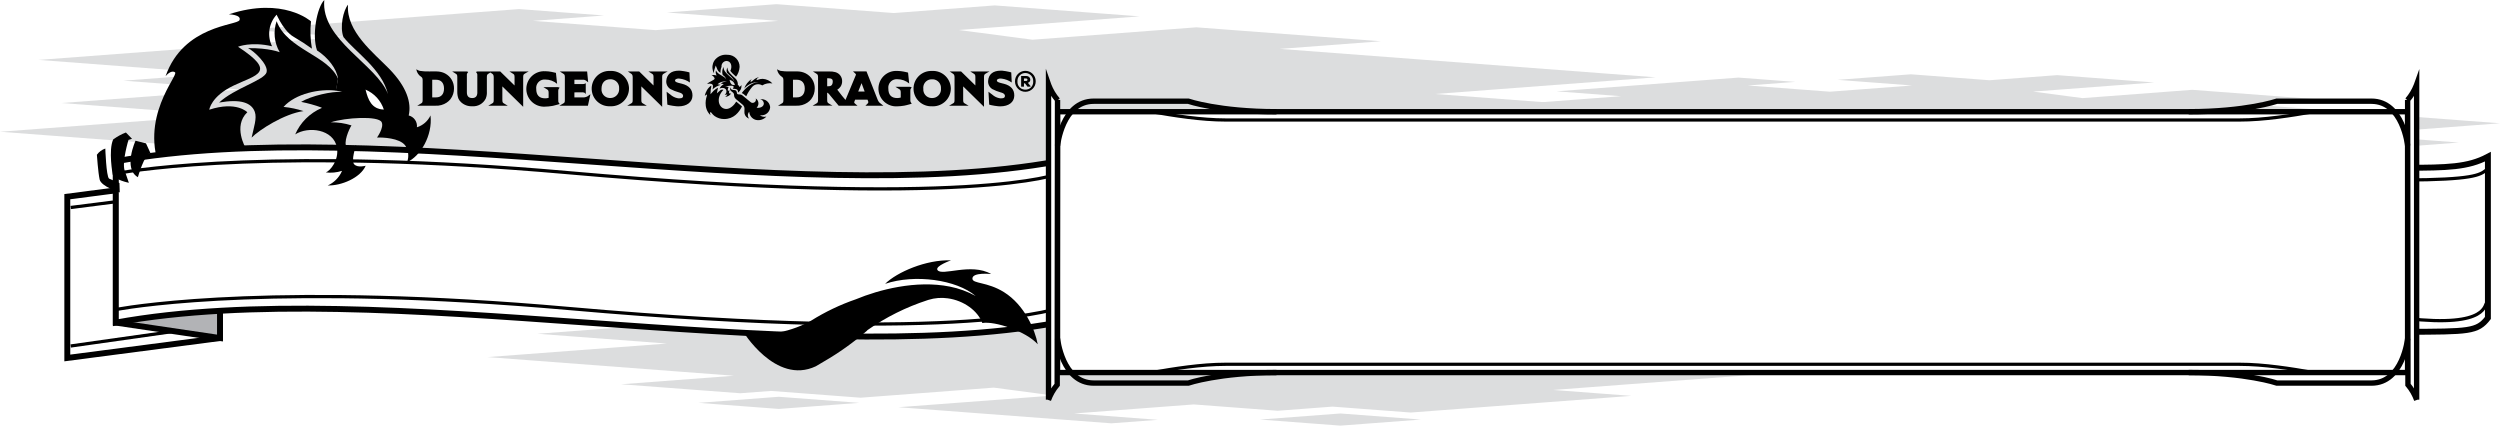
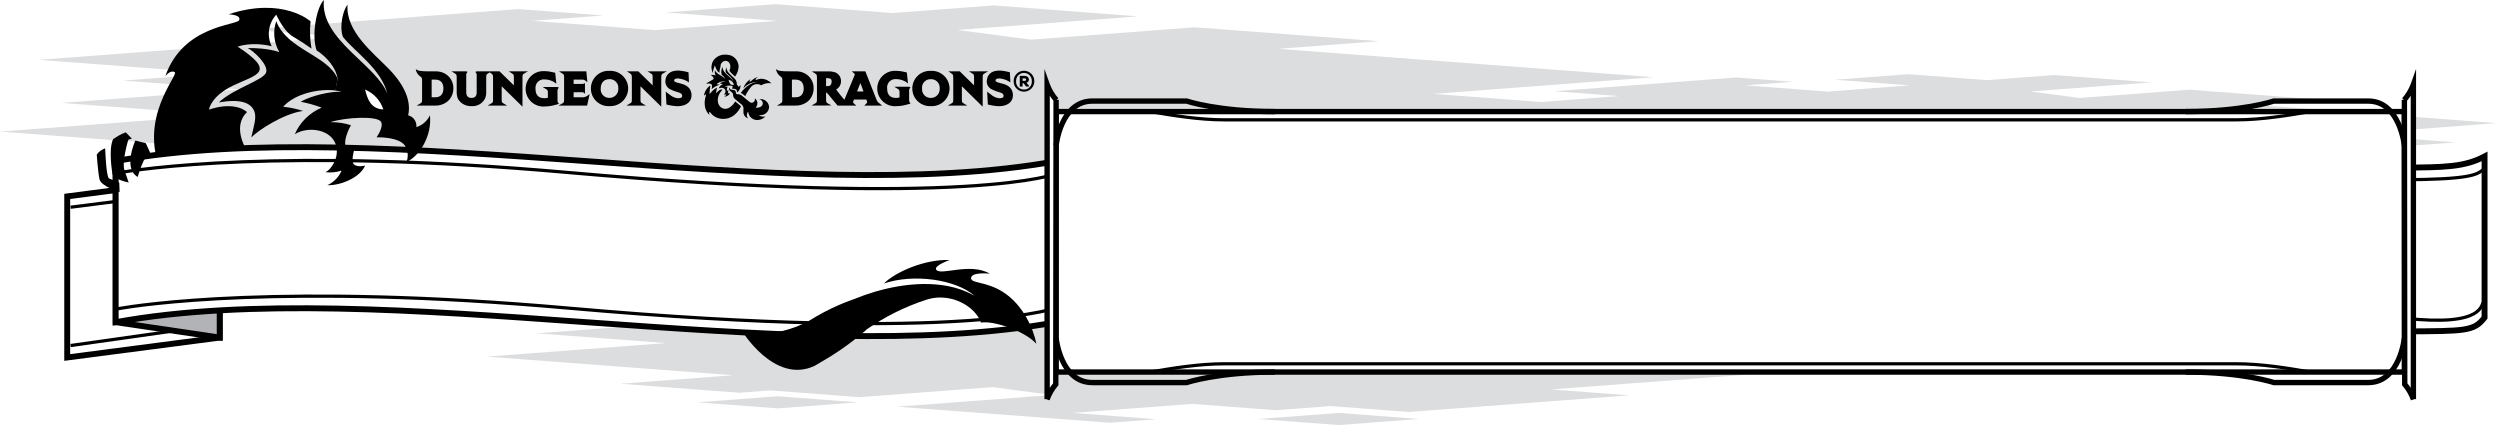
- <svg xmlns="http://www.w3.org/2000/svg" version="1.1" width="744" height="127" xml:space="preserve" id="pageHeader1">
+ <svg xmlns="http://www.w3.org/2000/svg" version="1.1" width="745" height="130" xml:space="preserve" id="pageHeader1">
  <path id="pageHeader1-bezier" stroke="none" fill="rgb(220, 221, 222)" d="M 427.79,40.34 L 456.02,38.21 421.22,35.58 474.47,31.55 427.04,27.97 492.74,23.01 380.87,14.55 410.93,12.28 356.04,8.13 307.27,11.82 285.34,8.93 339.15,4.87 296.03,1.61 265.98,3.88 231.08,1.24 198.47,3.71 231.61,6.21 195.1,8.97 158.59,6.21 179.75,4.61 154.47,2.7 73.65,8.81 102.29,10.97 11.47,17.83 64.95,21.88 36.73,24.01 71.53,26.64 18.28,30.66 65.7,34.25 0,39.21 90.29,46.04 48.95,49.16 92.59,52.46 103.88,51.6 136.7,54.09 185.47,50.4 207.38,53.28 150.55,57.58 228.56,63.47 245.62,62.18 214.91,59.86 258.76,56.55 289.5,58.87 309.62,57.35 338.27,59.51 419.1,53.41 390.46,51.24 481.28,44.38 427.79,40.34 Z M 283.04,62.09 L 312.49,64.31 341.95,62.09 312.49,59.86 283.04,62.09 Z M 106.75,53.74 L 136.2,55.97 106.75,58.2 77.3,55.97 106.75,53.74 Z M 106.75,53.74" />
  <path id="pageHeader1-bezier2" stroke="none" fill="rgb(220, 221, 222)" d="M 492.57,107.19 L 515.49,105.46 487.22,103.32 530.48,100.06 491.96,97.14 545.33,93.11 454.45,86.24 478.87,84.4 434.28,81.03 394.67,84.02 376.85,81.68 420.56,78.38 385.53,75.73 361.12,77.57 332.78,75.43 306.29,77.43 333.2,79.47 303.55,81.71 273.89,79.47 291.08,78.17 270.55,76.62 204.89,81.58 228.16,83.34 154.38,88.91 197.83,92.19 174.9,93.92 203.17,96.06 159.92,99.33 198.44,102.24 145.07,106.27 218.41,111.82 184.83,114.36 220.28,117.03 229.45,116.34 256.11,118.36 295.73,115.36 313.52,117.71 267.36,121.19 330.73,125.98 344.59,124.94 319.64,123.05 355.26,120.36 380.23,122.24 396.57,121.01 419.85,122.77 485.5,117.81 462.24,116.05 536.01,110.48 492.57,107.19 Z M 374.98,124.86 L 398.91,126.67 422.83,124.86 398.91,123.05 374.98,124.86 Z M 231.78,118.08 L 255.71,119.89 231.78,121.7 207.86,119.89 231.78,118.08 Z M 231.78,118.08" />
  <path id="pageHeader1-bezier3" stroke="none" fill="rgb(220, 221, 222)" d="M 700.48,48.31 L 719.39,46.88 696.07,45.12 731.75,42.42 699.98,40.02 743.99,36.69 669.04,31.03 689.18,29.51 652.41,26.73 619.74,29.2 605.04,27.26 641.1,24.54 612.2,22.36 592.07,23.88 568.69,22.11 546.84,23.76 569.04,25.44 544.58,27.29 520.13,25.44 534.3,24.37 517.37,23.09 463.22,27.18 482.41,28.63 421.56,33.23 457.4,35.94 438.49,37.37 461.8,39.13 426.13,41.82 457.9,44.22 413.88,47.55 474.37,52.12 446.68,54.22 475.91,56.42 483.47,55.85 505.46,57.52 538.13,55.05 552.81,56.98 514.74,59.86 567.01,63.8 578.43,62.94 557.86,61.38 587.24,59.16 607.83,60.72 621.31,59.7 640.5,61.15 694.65,57.06 675.47,55.61 736.31,51.02 700.48,48.31 Z M 603.5,62.88 L 623.23,64.37 642.97,62.88 623.23,61.38 603.5,62.88 Z M 485.4,57.29 L 505.13,58.78 485.4,60.27 465.67,58.78 485.4,57.29 Z M 485.4,57.29" />
  <path id="pageHeader1-bezier4" stroke="none" fill="rgb(0, 0, 0)" d="M 92.55,6.36 L 92.55,6.37 C 92.26,9.07 92.36,11.8 92.83,14.48 L 93.06,14.64 C 91.23,13.32 89.35,12.09 87.4,10.96 85.64,9.97 84.19,7.83 83.29,6.26 82.68,5.17 82.32,4.36 82.32,4.36 L 82.28,4.42 C 79.97,6.97 79.45,10.68 80.96,13.77 74.71,12.31 70.83,13.91 70.83,13.91 82.58,21.61 76.33,22.23 69.55,25.45 62.78,28.66 62.28,32.65 62.28,32.65 70.38,29.99 73.6,33.4 73.6,33.4 69.24,37.57 73.13,44.08 73.13,44.08 77.37,52.2 87.87,55.65 97.26,57.08 L 97.9,57.17 C 103.59,57.97 109.35,58.22 115.09,57.92 L 93.39,64.59 74.17,69.44 C 74.17,69.44 55.08,67.39 48.07,51.24 41.07,35.07 53.31,22.35 52.08,21.52 50.91,20.72 49.43,22.49 49.27,22.68 54.6,7.44 70.64,7.6 71.28,5.99 71.93,4.36 68.11,4.26 68.11,4.26 84.33,-1.08 92.55,6.36 92.55,6.36 Z M 92.55,6.36" />
  <path id="pageHeader1-bezier5" stroke="none" fill="rgb(255, 255, 255)" d="M 716.15,49.94 L 716.15,98.76 C 734.8,98.66 737.22,98.76 740.4,94.63 L 740.4,46.63 C 734.44,49.8 728.28,49.9 716.15,49.94 Z M 716.15,49.94" />
  <path id="pageHeader1-bezier6" stroke="rgb(0, 0, 0)" stroke-width="1.76" stroke-miterlimit="10" fill="none" d="M 716.15,49.94 L 716.15,98.76 C 734.8,98.66 737.22,98.76 740.4,94.63 L 740.4,46.63 C 734.44,49.8 728.27,49.89 716.15,49.94 Z M 716.15,49.94" />
  <path id="pageHeader1-bezier7" stroke="rgb(0, 0, 0)" stroke-width="0.96" stroke-miterlimit="10" fill="none" d="M 716.15,94.78 C 741.24,97.63 739.1,90.2 740.22,89.97 M 715.38,53.57 C 736.16,53.5 738.01,52.07 739.9,50.62" />
  <path id="pageHeader1-bezier8" stroke="none" fill="rgb(255, 255, 255)" d="M 234.07,89.55 C 234.06,89.57 234.05,89.58 234.04,89.6 L 234.04,89.6 C 233.93,89.99 234,90.41 234.22,90.75 234.5,91.17 241.17,100.92 249.87,100.92 L 249.8,100.92 C 251.81,100.92 253.8,100.4 255.56,99.43 256.35,98.93 257.07,98.45 257.7,98.01 L 257.82,97.93 C 261.59,95.48 265.11,92.68 268.35,89.56 L 234.07,89.55 Z M 234.07,89.55" />
  <path id="pageHeader1-bezier9" stroke="none" fill="rgb(255, 255, 255)" d="M 20.03,58.53 L 20.03,106.53 65.47,100.6 65.47,52.6 20.03,58.53 Z M 20.03,58.53" />
  <path id="pageHeader1-bezier10" stroke="rgb(0, 0, 0)" stroke-width="1.76" stroke-miterlimit="10" fill="none" d="M 20.03,58.53 L 20.03,106.53 65.47,100.6 65.47,52.6 20.03,58.53 Z M 20.03,58.53" />
  <path id="pageHeader1-bezier11" stroke="rgb(0, 0, 0)" stroke-width="0.96" stroke-miterlimit="10" fill="none" d="M 21.03,61.75 L 65.47,56.09 M 21.03,102.97 L 65.47,96.67" />
  <path id="pageHeader1-bezier12" stroke="none" fill="rgb(178, 179, 182)" d="M 65.47,52.6 L 34.47,48.01 34.47,96.01 65.47,100.6 65.47,52.6 Z M 65.47,52.6" />
  <path id="pageHeader1-bezier13" stroke="rgb(0, 0, 0)" stroke-width="1.76" stroke-miterlimit="10" fill="none" d="M 65.47,52.6 L 34.47,48.01 34.47,96.01 65.47,100.6 65.47,52.6 Z M 65.47,52.6" />
  <path id="pageHeader1-bezier14" stroke="none" fill="rgb(255, 255, 255)" d="M 314.84,96.01 C 235.8,110.41 113.52,81.61 34.47,96.01 L 34.47,48.01 C 113.52,33.61 235.8,62.41 314.84,48.01 L 314.84,96.01 Z M 314.84,96.01" />
  <path id="pageHeader1-bezier15" stroke="rgb(0, 0, 0)" stroke-width="1.76" stroke-miterlimit="10" fill="none" d="M 314.84,96.01 C 235.8,110.41 113.52,81.61 34.47,96.01 L 34.47,48.01 C 113.52,33.61 235.8,62.41 314.84,48.01 L 314.84,96.01 Z M 314.84,96.01" />
  <path id="pageHeader1-bezier16" stroke="rgb(0, 0, 0)" stroke-width="0.96" stroke-miterlimit="10" fill="none" d="M 314.84,51.75 C 314.84,51.75 289.41,62.04 168.88,51.37 83.74,43.84 41.24,50.44 34.66,51.59 M 315.97,91.37 C 315.97,91.37 289.73,102.47 169.2,91.8 84.06,84.27 41.56,90.87 34.98,92.02" />
  <rect id="pageHeader1-rectangle" stroke="none" fill="rgb(255, 255, 255)" x="314.72" y="33.25" width="401.78" height="77.62" />
  <rect id="pageHeader1-rectangle2" stroke="rgb(0, 0, 0)" stroke-width="1.6" stroke-miterlimit="10" fill="none" x="314.72" y="33.25" width="401.78" height="77.62" />
  <path id="pageHeader1-bezier17" stroke="none" fill="rgb(255, 255, 255)" d="M 312.04,25.17 L 312.04,118.94 312.01,119.03 C 312.61,117.38 313.49,115.85 314.62,114.5 L 314.72,29.73 314.78,29.8 C 313.64,28.48 312.73,26.97 312.1,25.35" />
  <path id="pageHeader1-bezier18" stroke="rgb(0, 0, 0)" stroke-width="1.6" stroke-miterlimit="10" fill="none" d="M 312.04,25.17 L 312.04,118.94 312.01,119.03 C 312.61,117.38 313.49,115.85 314.62,114.5 L 314.72,29.73 314.78,29.8 C 313.63,28.48 312.73,26.97 312.1,25.34 L 312.04,25.17 Z M 312.04,25.17" />
  <path id="pageHeader1-bezier19" stroke="rgb(0, 0, 0)" stroke-width="1.6" stroke-miterlimit="10" fill="none" d="M 314.72,100.77 C 314.72,100.77 316.09,114 325.48,114 L 353.64,114 C 353.64,114 362.81,110.87 379.88,110.87 M 314.72,43.34 C 314.72,43.34 316.09,30.12 325.48,30.12 L 353.64,30.12 C 353.64,30.12 362.81,33.25 379.88,33.25" />
  <path id="pageHeader1-bezier20" stroke="none" fill="rgb(255, 255, 255)" d="M 719.19,25.17 L 719.19,118.94 719.22,119.03 C 718.62,117.38 717.74,115.85 716.61,114.5 L 716.51,29.73 716.45,29.8 C 717.6,28.48 718.5,26.97 719.13,25.34" />
  <path id="pageHeader1-bezier21" stroke="rgb(0, 0, 0)" stroke-width="1.6" stroke-miterlimit="10" fill="none" d="M 719.19,25.17 L 719.19,118.94 719.22,119.03 C 718.62,117.38 717.74,115.85 716.61,114.5 L 716.51,29.73 716.45,29.8 C 717.6,28.48 718.5,26.97 719.13,25.34 L 719.19,25.17 Z M 719.19,25.17" />
  <path id="pageHeader1-bezier22" stroke="rgb(0, 0, 0)" stroke-width="1.6" stroke-miterlimit="10" fill="none" d="M 716.51,100.77 C 716.51,100.77 715.14,114 705.76,114 L 677.6,114 C 677.6,114 668.42,110.87 651.36,110.87 M 716.51,43.34 C 716.51,43.34 715.14,30.12 705.75,30.12 L 677.59,30.12 C 677.59,30.12 668.42,33.25 651.35,33.25" />
  <path id="pageHeader1-bezier23" stroke="rgb(0, 0, 0)" stroke-width="0.96" stroke-miterlimit="10" fill="none" d="M 342.75,110.87 C 349.41,109.71 357.43,108.41 364.78,108.41 L 666.45,108.41 C 673.8,108.41 681.82,109.71 688.48,110.87 M 688.48,33.25 C 681.82,34.41 673.8,35.71 666.45,35.71 L 364.78,35.71 C 357.43,35.71 349.41,34.41 342.75,33.25" />
  <path id="pageHeader1-bezier24" stroke="none" fill="rgb(255, 255, 255)" d="M 108.75,26.65 L 108.78,26.66 C 111.38,27.77 113.38,29.94 114.25,32.63 110.6,32.51 109.52,29.7 108.75,26.65 Z M 108.75,26.65" />
  <path id="pageHeader1-bezier25" stroke="none" fill="rgb(0, 0, 0)" d="M 308.83,102.45 C 308.01,98.01 304.87,90.77 298.81,86.96 293.79,83.81 289.41,84.49 289.39,82.92 289.36,80.94 294.98,81.55 294.98,81.55 288.92,78.08 280.22,82.33 278.98,80.34 278.25,79.15 283.02,77.48 283.02,77.48 275.63,77.2 266.91,81.01 263.41,84.47 272.23,81.51 284.65,83.21 290.35,88.09 L 290.37,88.1 C 287.97,86.77 285.36,85.82 282.66,85.29 272.62,83.28 261.48,86.25 254.77,89.04 L 254.72,89.06 C 250.04,90.67 245.57,92.81 241.38,95.43 236.43,98.3 227.2,101.01 220.94,98.36 L 220.94,98.37 C 220.94,98.37 230.74,114.69 242.78,109.01 243.66,108.52 244.51,108.01 245.3,107.52 L 245.18,107.59 C 249.72,104.97 254,101.91 257.96,98.47 L 258.16,98.24 C 263.64,94.4 269.67,91.39 276.03,89.33 L 276.34,89.23 C 278.18,88.66 280.13,88.51 282.04,88.78 286.83,89.43 290.98,92.48 292.34,96.13 296.01,95.49 305.33,98.56 308.83,102.45 Z M 308.83,102.45" />
  <path id="pageHeader1-bezier26" stroke="none" fill="rgb(0, 0, 0)" d="M 100.27,43.88 C 99.26,38.43 91.73,37.49 87.85,40 L 87.82,40.07 C 89.34,36.49 92.19,33.65 95.76,32.13 L 95.67,32 C 93.7,31.28 91.67,30.72 89.61,30.32 92.64,28.53 98.75,27.1 101.84,27.37 L 101.81,27.36 C 101.19,27.18 100.56,27.05 99.92,26.97 L 100.59,23.44 C 100.24,20.47 97.55,17.06 94.35,15.01 92.77,10.47 94.32,2.2 96.51,-0 95.4,11.89 112.2,19.24 115.46,28.01 113.62,20.52 105.85,15.58 102.21,11.02 101.06,8.03 102.17,3.07 103.57,1.4 102.93,9.37 111.35,15.87 115.82,20.48 121.09,25.89 122.49,30.59 121.63,34.37 L 121.65,34.37 C 123.23,34.77 124.27,36.28 124.07,37.9 L 124.07,37.88 C 125.86,37.33 127.33,36.05 128.12,34.35 128.79,40.35 125.1,46.5 121.15,48.26 L 121.14,48.26 C 121.78,46.6 121.57,44.74 120.58,43.27 118.87,41.05 113.89,40.87 112.2,40.93 112.2,40.93 114.36,37.94 113.58,36.36 112.63,34.41 102.85,34.96 98.44,36.4 L 98.45,36.4 C 100.53,36.37 102.61,36.68 104.6,37.32 103.93,38.34 102.01,42.57 103.26,43.9 104.32,45.04 105.82,43.35 106.01,43.14 105.87,43.55 104.4,47.82 105.41,48.9 106.46,50.02 108.83,49.32 108.83,49.32 107.26,52.95 101.51,55.32 97.54,55.19 L 97.48,55.22 C 99.38,54.38 100.9,52.86 101.74,50.96 L 101.76,50.85 C 100.21,51.35 98.58,51.51 96.97,51.31 98.27,50.83 100.95,47.62 100.27,43.88 Z M 114.25,32.61 L 114.25,32.63 C 113.38,29.94 111.38,27.76 108.78,26.66 109.52,29.7 110.6,32.51 114.25,32.61 Z M 114.25,32.61" />
  <path id="pageHeader1-bezier27" stroke="none" fill="rgb(0, 0, 0)" d="M 79.33,21.53 C 79.98,19.23 75.5,15.12 73.81,14.32 80.13,14.26 83.24,15.54 83.24,15.54 L 83.21,15.47 C 81.6,12.69 81.28,9.34 82.32,6.3 85.47,14.77 97.75,16.49 100.59,23.44 L 100,26.98 C 95.15,26.36 87.99,27.8 84.38,31.81 L 84.47,31.82 C 86.46,32.03 88.43,32.44 90.33,33.06 84.67,33.82 77.14,38.63 74.88,40.95 75.55,37.82 76.51,35.2 75.83,33.29 74.87,30.6 71.67,29.38 65.21,30.52 69.68,26.3 78.65,23.89 79.33,21.53 Z M 79.33,21.53" />
  <path id="pageHeader1-bezier28" stroke="none" fill="rgb(0, 0, 0)" d="M 43.45,42.67 L 44.75,45.51 C 43,45.81 41.03,52.73 41.03,52.73 36.56,50.15 40.33,41.88 40.33,41.88 L 43.45,42.67 Z M 43.45,42.67" />
  <path id="pageHeader1-bezier29" stroke="none" fill="rgb(0, 0, 0)" d="M 33.69,41.49 L 33.8,41.42 C 34.93,40.6 36.16,39.93 37.47,39.43 L 39.29,41.31 38.24,41.63 C 38.24,41.63 36.28,48.03 37.07,50.68 L 38.35,54.4 C 38.35,54.4 34.18,53.56 33.54,51.96 33.54,51.96 32.2,44.76 33.69,41.49 Z M 33.69,41.49" />
  <path id="pageHeader1-bezier30" stroke="none" fill="rgb(0, 0, 0)" d="M 31.34,44.21 C 31.34,44.21 31.61,52.42 32.45,53.15 L 35.55,54.47 35.64,57.27 C 35.64,57.27 30.11,55.52 29.65,53.41 29.19,51.3 28.83,46.05 28.83,46.05 L 28.83,46.05 C 29.45,45.2 30.31,44.56 31.3,44.22" />
  <path id="pageHeader1-bezier31" stroke="none" fill="rgb(0, 0, 0)" d="M 308.23,24.2 L 308.23,24.18 C 308.26,25.88 306.9,27.29 305.2,27.32 303.49,27.35 302.09,25.99 302.06,24.28 302.06,24.27 302.06,24.25 302.06,24.23 L 302.06,24.22 C 302.03,22.52 303.39,21.11 305.09,21.08 306.79,21.05 308.2,22.41 308.23,24.12 308.23,24.13 308.23,24.15 308.23,24.17 M 305.14,26.68 L 305.13,26.68 C 306.38,26.72 307.44,25.74 307.48,24.48 307.49,24.39 307.49,24.29 307.48,24.2 L 307.48,24.19 C 307.55,22.9 306.55,21.8 305.26,21.73 303.97,21.66 302.87,22.65 302.8,23.94 302.8,24.04 302.8,24.13 302.8,24.23 L 302.8,24.19 C 302.69,25.45 303.62,26.56 304.88,26.67 304.96,26.68 305.04,26.68 305.12,26.68 M 305.89,24.64 C 307.04,24.38 306.81,22.61 305.4,22.61 L 303.89,22.61 303.89,25.79 304.73,25.79 304.73,24.8 305.03,24.8 305.78,25.79 306.68,25.79 306.68,25.6 305.89,24.64 Z M 305.4,23.36 L 305.41,23.36 C 305.61,23.36 305.77,23.52 305.78,23.72 305.78,23.92 305.62,24.09 305.42,24.09 305.41,24.09 305.41,24.09 305.4,24.09 L 304.73,24.09 304.73,23.36 305.4,23.36 Z M 305.4,23.36" />
  <path id="pageHeader1-bezier32" stroke="none" fill="rgb(0, 0, 0)" d="M 229.2,31.92 L 229.2,31.92 C 229.1,33.35 227.86,34.42 226.43,34.32 226.33,34.31 226.22,34.3 226.12,34.28 L 226.1,34.27 C 226.65,34.72 227.38,34.88 228.07,34.69 L 228.07,34.7 C 227.27,35.58 226.05,35.96 224.9,35.67 L 224.9,35.67 C 223.82,35.36 223.05,34.41 222.97,33.28 L 222.96,33.27 C 222.43,33.85 222.43,34.73 222.96,35.3 L 222.96,35.3 C 222.22,35.09 221.67,34.46 221.55,33.7 221.43,32.86 221.89,31.92 221.03,31.17 220.52,30.72 219.75,30.08 219.24,29.68 218.19,28.86 218.59,28.25 218.35,27.82 218.17,27.48 217.73,27.29 217.46,26.98 L 217.46,26.98 C 217.22,26.69 217.18,26.29 217.35,25.95 L 217.35,25.95 C 217.33,26.3 217.57,26.63 217.92,26.71 218.31,26.84 218.64,26.73 218.97,26.92 219.37,27.15 219.19,27.78 219.47,28 219.73,28.2 220.38,27.94 220.93,28.38 221.49,28.83 222.73,29.86 223.27,30.3 L 223.27,30.3 C 223.63,30.7 224.24,30.73 224.65,30.37 224.95,30.1 225.05,29.67 224.9,29.3 L 224.9,29.29 C 225.72,29.82 225.96,30.92 225.42,31.74 225.35,31.86 225.26,31.96 225.17,32.05 225.94,32.23 227.32,31.88 227.32,30.77 L 227.32,30.76 C 227.28,30.15 226.83,29.65 226.23,29.53 L 226.27,29.53 C 227.68,29.34 228.98,30.32 229.18,31.73 229.19,31.8 229.19,31.88 229.2,31.95 M 212.66,23.45 C 212.76,23.07 212.01,22.43 211.73,22.31 L 211.71,22.31 C 212.24,22.26 212.77,22.32 213.27,22.46 L 213.27,22.46 C 212.99,22.01 212.92,21.47 213.07,20.97 213.63,22.32 215.62,22.54 216.12,23.65 L 216.12,23.66 C 215.97,23.09 215.59,22.61 215.08,22.32 L 215.08,22.34 C 214.83,21.52 214.92,20.64 215.33,19.89 215.22,21.81 217.98,22.91 218.56,24.32 218.22,23.11 216.93,22.35 216.32,21.63 L 216.32,21.62 C 216.16,21.1 216.22,20.53 216.49,20.06 216.43,21.36 217.83,22.37 218.58,23.1 L 218.59,23.11 C 219.29,23.63 219.66,24.48 219.59,25.34 L 219.59,25.32 C 219.85,25.38 220.02,25.61 220,25.88 L 220,25.87 C 220.29,25.78 220.52,25.56 220.64,25.28 L 220.64,25.28 C 220.76,26.18 220.36,27.07 219.6,27.56 L 219.58,27.57 C 219.67,27.3 219.63,27 219.46,26.76 219.17,26.42 218.37,26.41 218.09,26.43 218.09,26.43 218.43,25.94 218.29,25.68 218.13,25.37 216.55,25.51 215.84,25.76 L 215.82,25.77 C 216.16,25.75 216.5,25.79 216.83,25.88 216.74,26.05 216.45,26.75 216.66,26.96 216.85,27.15 217.1,26.82 217.1,26.82 217.1,26.82 216.85,27.58 217.03,27.76 217.21,27.93 217.59,27.81 217.59,27.81 L 217.59,27.8 C 217.21,28.43 216.53,28.82 215.79,28.82 L 215.79,28.81 C 216.1,28.66 216.34,28.4 216.46,28.08 L 216.46,28.09 C 216.21,28.18 215.94,28.22 215.67,28.19 L 215.68,28.19 C 216.08,27.91 216.27,27.43 216.17,26.96 215.98,26.09 214.75,25.98 214.14,26.4 L 214.13,26.42 C 214.36,25.83 214.8,25.36 215.37,25.09 L 215.42,25.09 C 215.12,24.98 214.81,24.9 214.5,24.85 L 214.49,24.83 C 215.05,24.47 215.71,24.28 216.38,24.28 L 216.37,24.29 C 215.36,24.08 214.31,24.37 213.56,25.07 L 213.52,25.09 C 213.82,25.11 214.13,25.16 214.43,25.24 L 214.49,25.25 C 213.59,25.49 212.76,25.95 212.07,26.59 L 212.04,26.63 C 212.18,26.23 212.22,25.8 212.16,25.39 211.99,24.94 211.46,24.76 210.42,24.98 211.12,24.27 212.57,23.83 212.66,23.45 Z M 218.71,25.31 L 218.61,25 218.62,25.01 C 218.44,24.51 218.05,24.1 217.55,23.91 L 217.1,23.74 217.23,24.2 C 217.34,24.59 217.55,25.31 218.38,25.31 L 218.71,25.31 Z M 187.19,26.34 L 187.19,26.31 C 187.19,29.25 184.81,31.63 181.87,31.63 181.78,31.63 181.69,31.63 181.59,31.62 L 181.62,31.62 C 178.72,31.78 176.24,29.55 176.09,26.64 175.94,23.74 178.17,21.26 181.07,21.11 181.23,21.1 181.38,21.1 181.53,21.11 L 181.61,21.11 C 184.53,20.96 187.03,23.2 187.19,26.13 187.19,26.2 187.19,26.26 187.19,26.32 M 184.26,26.34 L 184.25,26.36 C 184.38,24.95 183.34,23.72 181.93,23.59 181.81,23.58 181.7,23.58 181.58,23.59 179.99,23.59 179.01,24.67 179.01,26.41 L 179.01,26.42 C 178.89,27.82 179.92,29.04 181.31,29.16 181.42,29.17 181.54,29.18 181.66,29.17 L 181.65,29.17 C 183.09,29.17 184.26,28 184.26,26.56 184.26,26.48 184.26,26.41 184.25,26.33 M 135.11,26.33 L 135.11,26.29 C 135.13,27.45 134.76,28.58 134.06,29.51 L 134.03,29.55 C 133.71,29.94 133.33,30.28 132.9,30.56 L 132.97,30.52 C 131.96,31.19 130.77,31.53 129.56,31.46 L 124.17,31.46 124.4,31.33 C 124.4,31.32 125.06,30.94 125.37,30.75 125.66,30.58 125.78,30.4 125.78,29.77 L 125.78,23.88 C 125.78,23.24 125.61,23.06 125.35,22.87 L 125.37,22.88 C 124.62,22.41 124.09,21.65 123.92,20.78 L 123.91,20.62 124.03,20.7 124.02,20.69 C 124.3,20.87 124.61,21 124.93,21.09 L 124.87,21.08 C 125.81,21.23 126.76,21.29 127.71,21.26 L 129.97,21.25 129.97,21.26 129.93,21.26 C 130.81,21.26 131.68,21.46 132.46,21.86 L 132.49,21.88 C 134.13,22.75 135.14,24.46 135.11,26.32 M 132.14,26.36 C 132.14,24.69 131.28,23.73 129.78,23.73 L 128.63,23.73 128.63,28.98 129.78,28.98 C 131.28,28.98 132.14,28.02 132.14,26.36 Z M 202.95,24.92 C 202.81,24.89 202.67,24.85 202.54,24.82 L 202.5,24.81 C 201.53,24.58 200.89,24.4 200.89,23.98 L 200.89,23.99 C 200.89,23.86 200.93,23.74 201.02,23.65 L 201.01,23.66 C 201.31,23.44 201.67,23.35 202.03,23.38 202.1,23.38 202.18,23.39 202.26,23.39 L 202.27,23.39 C 202.28,23.39 202.29,23.39 202.3,23.4 202.31,23.4 202.33,23.4 202.34,23.4 L 202.3,23.4 C 203.38,23.53 204.42,23.92 205.31,24.55 L 205.18,21.56 204.98,21.49 204.94,21.48 204.97,21.49 C 204.81,21.44 204.65,21.4 204.49,21.37 L 204.52,21.37 C 203.87,21.23 203.22,21.12 202.56,21.05 202.42,21.04 202.22,21.03 202.03,21.03 199.76,21.03 198.43,22.11 198.28,24.07 L 198.28,24.08 C 198.21,25.05 198.69,25.99 199.51,26.5 L 199.47,26.48 C 200.3,26.92 201.19,27.27 202.1,27.51 L 202.3,27.57 C 202.79,27.72 203.36,28.03 203.28,28.63 203.24,28.94 203.12,29.27 202.19,29.27 202.06,29.27 201.91,29.26 201.74,29.25 L 201.73,29.24 C 200.88,29.09 200.1,28.7 199.47,28.12 L 199.52,28.16 C 199.49,28.14 199.47,28.12 199.44,28.1 L 198.92,27.71 198.39,27.3 198.6,31.12 198.8,31.19 198.84,31.2 C 198.84,31.21 198.95,31.24 199.3,31.32 L 199.15,31.29 C 199.85,31.44 200.56,31.55 201.27,31.62 201.53,31.65 201.72,31.65 201.91,31.65 204.39,31.65 206.03,30.42 206.08,28.51 206.12,26.67 205.07,25.46 202.95,24.92 Z M 173.26,28.98 L 170.94,28.98 170.94,27.49 173.11,27.48 173.1,27.49 C 173.36,27.46 173.62,27.48 173.87,27.56 L 173.88,27.56 C 174.02,27.64 174.14,27.75 174.23,27.88 L 174.32,28.02 174.32,24.76 174.23,24.81 174.22,24.81 C 174.13,24.87 174.04,24.92 173.95,24.96 L 173.98,24.94 C 173.77,25.01 173.55,25.03 173.33,25.01 L 170.94,25.01 170.94,23.73 173.34,23.73 173.34,23.73 C 173.74,23.68 174.14,23.79 174.45,24.04 L 175.04,24.49 174.73,21.26 166.56,21.26 166.78,21.39 C 166.78,21.39 167.34,21.73 167.67,21.96 167.98,22.16 168.1,22.3 168.1,22.96 L 168.1,29.77 C 168.1,30.44 168,30.56 167.68,30.75 167.37,30.95 166.73,31.32 166.72,31.32 L 166.49,31.46 174.96,31.46 175.71,28.05 C 175.71,28.05 175.03,28.54 174.84,28.67 L 174.85,28.66 C 174.37,28.93 173.81,29.05 173.26,28.98 M 157.37,21.26 L 151.59,21.26 151.8,21.39 C 151.81,21.39 152.36,21.73 152.7,21.96 153.01,22.16 153.13,22.3 153.13,22.96 L 153.13,25.44 148.86,21.26 148.86,21.26 142.15,21.26 142.15,21.26 C 142,21.27 141.85,21.31 141.72,21.39 L 141.66,21.42 141.7,21.49 C 141.71,21.49 141.85,21.69 141.94,21.83 L 141.94,21.83 C 142.02,21.96 142.06,22.12 142.05,22.27 L 142.05,27.48 142.05,27.49 142.06,27.53 C 142.04,28.63 141.55,29.18 140.52,29.18 139.47,29.18 138.94,28.61 138.94,27.48 L 138.94,22.28 138.94,22.28 C 138.92,22.12 138.96,21.96 139.05,21.83 139.14,21.69 139.28,21.49 139.29,21.49 L 139.33,21.42 139.26,21.38 139.27,21.39 C 139.14,21.31 138.99,21.27 138.84,21.26 L 134.55,21.26 134.77,21.39 C 134.77,21.39 135.33,21.73 135.67,21.96 135.98,22.16 136.09,22.3 136.09,22.96 L 136.09,27.17 136.09,27.22 C 136.07,27.96 136.18,28.7 136.44,29.39 L 136.42,29.34 C 136.6,29.73 136.85,30.08 137.17,30.37 L 137.14,30.35 C 138.05,31.23 139.29,31.69 140.55,31.62 L 140.48,31.62 C 142.19,31.77 143.82,30.85 144.57,29.31 L 144.58,29.27 C 144.84,28.62 144.94,27.92 144.89,27.22 L 144.89,22.96 C 144.89,22.3 145.01,22.16 145.32,21.96 145.5,21.83 145.75,21.68 145.93,21.57 146.11,21.68 146.33,21.83 146.49,21.95 146.79,22.16 146.93,22.38 146.93,23.05 L 146.93,29.77 C 146.93,30.43 146.81,30.57 146.51,30.75 146.18,30.95 145.55,31.32 145.55,31.32 L 145.31,31.46 151.11,31.46 150.88,31.32 C 150.87,31.32 150.23,30.95 149.92,30.75 149.63,30.57 149.5,30.42 149.5,29.77 L 149.5,25.71 155.7,31.79 155.7,22.96 C 155.7,22.3 155.81,22.17 156.13,21.95 156.47,21.72 157.1,21.39 157.11,21.39 L 157.37,21.26 Z M 198.73,21.26 L 192.95,21.26 193.17,21.39 C 193.17,21.39 193.73,21.73 194.06,21.96 194.37,22.16 194.49,22.3 194.49,22.96 L 194.49,25.44 190.22,21.26 186.82,21.26 187.03,21.39 C 187.03,21.39 187.55,21.73 187.85,21.95 188.15,22.16 188.29,22.38 188.29,23.05 L 188.29,29.77 C 188.29,30.43 188.17,30.57 187.87,30.75 187.55,30.95 186.91,31.32 186.91,31.32 L 186.67,31.46 192.48,31.46 192.24,31.32 C 192.23,31.32 191.59,30.95 191.28,30.75 190.99,30.57 190.86,30.42 190.86,29.77 L 190.86,25.71 197.06,31.79 197.06,22.96 C 197.06,22.31 197.17,22.17 197.49,21.95 197.83,21.72 198.46,21.39 198.47,21.39 L 198.73,21.26 Z M 166.5,30.86 C 166.5,30.86 166.35,30.66 166.26,30.52 166.18,30.4 166.14,30.3 166.14,29.88 L 166.13,27.12 C 166.13,26.71 166.17,26.63 166.25,26.51 166.34,26.37 166.49,26.17 166.49,26.16 L 166.54,26.1 166.46,26.06 166.46,26.06 C 166.33,25.99 166.19,25.95 166.05,25.93 L 166.05,25.93 C 166,25.93 161.71,25.93 161.71,25.93 L 161.93,26.06 C 161.93,26.06 162.56,26.46 162.85,26.63 163.13,26.81 163.27,27.01 163.27,27.62 L 163.27,29.12 163.27,29.12 C 162.93,29.22 162.58,29.27 162.22,29.26 160.47,29.26 159.58,28.32 159.58,26.46 L 159.58,26.45 C 159.42,25.08 160.39,23.84 161.75,23.67 161.92,23.65 162.1,23.65 162.27,23.66 L 162.26,23.66 C 163.56,23.66 164.82,24.12 165.82,24.96 L 165.78,24.86 165.47,21.9 165.45,21.69 165.24,21.64 165.03,21.59 165.03,21.59 C 164.44,21.44 163.84,21.33 163.23,21.25 L 163.22,21.25 C 162.94,21.21 162.66,21.2 162.38,21.2 162.33,21.2 162.22,21.19 162.16,21.19 L 162.19,21.2 C 159.28,21.04 156.8,23.28 156.64,26.19 156.49,29.1 158.73,31.59 161.64,31.74 161.83,31.75 162.01,31.75 162.19,31.74 L 162.11,31.74 C 162.86,31.73 163.61,31.66 164.35,31.53 164.65,31.47 164.72,31.45 164.82,31.43 164.84,31.42 164.86,31.42 164.89,31.41 165.27,31.32 165.66,31.22 166.06,31.1 L 166.56,30.95 166.5,30.86 Z M 242.47,26.33 L 242.47,26.29 C 242.49,27.45 242.12,28.58 241.42,29.5 L 241.39,29.54 C 241.07,29.94 240.69,30.28 240.26,30.56 L 240.33,30.52 C 239.32,31.19 238.13,31.52 236.92,31.46 L 231.53,31.46 231.76,31.33 C 231.76,31.32 232.42,30.94 232.72,30.75 233.02,30.57 233.14,30.4 233.14,29.77 L 233.14,23.88 C 233.14,23.24 232.96,23.05 232.71,22.87 L 232.73,22.89 C 231.98,22.41 231.45,21.65 231.28,20.78 L 231.27,20.62 231.39,20.7 231.38,20.69 C 231.66,20.87 231.97,21 232.29,21.09 L 232.23,21.08 C 233.17,21.23 234.12,21.29 235.07,21.25 L 237.32,21.25 237.32,21.25 237.29,21.25 C 238.17,21.25 239.04,21.46 239.82,21.86 L 239.85,21.88 C 241.49,22.75 242.5,24.46 242.47,26.32 M 239.5,26.36 C 239.5,24.69 238.64,23.73 237.13,23.73 L 235.99,23.73 235.99,28.98 237.13,28.98 C 238.64,28.98 239.5,28.02 239.5,26.36 Z M 298.73,24.92 C 298.59,24.88 298.45,24.85 298.31,24.82 L 298.28,24.81 C 297.31,24.58 296.67,24.4 296.67,23.98 L 296.67,23.98 C 296.66,23.86 296.71,23.74 296.8,23.65 L 296.79,23.66 C 297.07,23.45 297.43,23.35 297.78,23.38 297.88,23.38 297.96,23.39 298.04,23.39 L 298.07,23.39 C 298.09,23.4 298.1,23.4 298.12,23.4 L 298.08,23.39 C 299.16,23.53 300.2,23.92 301.09,24.55 L 300.95,21.56 300.76,21.49 300.72,21.48 300.72,21.48 C 300.56,21.43 300.4,21.39 300.24,21.36 L 300.31,21.38 C 299.65,21.22 298.98,21.11 298.31,21.04 298.19,21.04 297.99,21.03 297.81,21.03 295.53,21.03 294.2,22.11 294.06,24.07 L 294.06,24.08 C 293.99,25.05 294.47,25.99 295.3,26.5 L 295.23,26.47 C 296.07,26.92 296.97,27.27 297.89,27.52 L 298.07,27.57 C 298.57,27.72 299.14,28.03 299.06,28.62 299.02,28.93 298.9,29.27 297.97,29.27 297.83,29.27 297.68,29.26 297.52,29.25 L 297.51,29.24 C 296.69,29.1 295.93,28.73 295.31,28.17 L 295.3,28.16 C 295.27,28.14 295.24,28.12 295.22,28.1 L 294.7,27.71 294.17,27.3 294.38,31.12 294.58,31.19 294.62,31.2 C 294.62,31.2 294.73,31.24 295.08,31.32 L 294.96,31.29 C 295.65,31.44 296.34,31.55 297.04,31.62 297.31,31.65 297.5,31.65 297.69,31.65 300.17,31.65 301.81,30.42 301.85,28.51 301.9,26.66 300.85,25.46 298.73,24.92 Z M 282.97,26.35 L 282.97,26.32 C 282.97,29.26 280.59,31.64 277.65,31.64 277.56,31.64 277.47,31.63 277.37,31.63 L 277.4,31.63 C 274.5,31.78 272.02,29.55 271.87,26.65 271.72,23.75 273.95,21.27 276.85,21.12 277,21.11 277.16,21.11 277.31,21.11 L 277.38,21.11 C 280.31,20.96 282.81,23.21 282.96,26.14 282.97,26.2 282.97,26.26 282.97,26.32 M 280.03,26.35 L 280.03,26.37 C 280.15,24.96 279.12,23.73 277.71,23.6 277.59,23.59 277.47,23.59 277.36,23.6 L 277.35,23.6 C 275.97,23.55 274.81,24.63 274.76,26.01 274.76,26.14 274.77,26.27 274.78,26.4 L 274.78,26.43 C 274.66,27.82 275.69,29.05 277.08,29.17 277.2,29.18 277.32,29.18 277.44,29.18 L 277.43,29.18 C 278.87,29.18 280.04,28.01 280.04,26.57 280.04,26.49 280.04,26.41 280.03,26.34 M 262.03,30.78 L 262.89,31.46 257.55,31.46 C 257.55,31.46 258.01,31.02 258.21,30.81 L 258.21,30.81 C 258.41,30.64 258.47,30.35 258.35,30.12 258.32,30.05 258.26,29.88 258.18,29.67 L 254.48,29.67 C 254.41,29.87 254.35,30.04 254.31,30.12 254.16,30.49 254.19,30.59 254.4,30.79 254.63,31.01 255.19,31.46 255.19,31.46 L 249.59,31.46 247.02,28.36 247.01,28.35 247.01,28.35 247.01,28.35 C 246.83,28.06 246.59,27.82 246.31,27.63 L 246.33,27.64 C 246.28,27.62 246.22,27.6 246.16,27.59 L 246.17,29.77 C 246.17,30.41 246.29,30.53 246.59,30.76 L 246.63,30.78 C 246.99,31.02 247.37,31.24 247.76,31.43 L 241.84,31.46 C 241.84,31.46 242.75,30.95 243.03,30.75 243.3,30.58 243.45,30.42 243.45,29.77 L 243.45,22.98 C 243.45,22.35 243.32,22.15 243.03,21.97 242.73,21.78 242.13,21.4 242.13,21.4 L 241.92,21.27 246.77,21.27 246.75,21.27 C 247.36,21.24 247.98,21.3 248.57,21.46 L 248.6,21.47 C 249.83,21.8 250.66,22.93 250.62,24.2 L 250.62,24.17 C 250.63,24.75 250.46,25.32 250.14,25.8 L 250.12,25.82 C 249.88,26.18 249.55,26.48 249.17,26.69 250.25,28.11 251.1,29.17 251.62,29.74 251.65,29.68 254.71,22.31 254.71,22.31 L 254.71,22.3 C 254.72,22.26 254.72,22.21 254.72,22.16 254.72,22.11 254.72,22.05 254.57,21.91 L 253.85,21.25 257.87,21.25 C 257.87,21.25 261.22,29.75 261.24,29.8 L 261.24,29.8 261.24,29.8 C 261.3,29.94 261.37,30.08 261.46,30.2 L 261.46,30.21 C 261.62,30.44 261.81,30.64 262.05,30.79 M 247.83,24.16 C 247.83,23.64 247.49,23.29 246.51,23.29 L 246.17,23.29 246.17,25.67 C 246.31,25.67 246.45,25.67 246.5,25.67 247.15,25.67 247.83,25.53 247.83,24.16 Z M 257.32,27.25 L 256.4,24.74 255.4,27.25 257.32,27.25 Z M 294.51,21.26 L 288.73,21.26 288.95,21.39 C 288.95,21.39 289.5,21.73 289.84,21.95 290.15,22.16 290.27,22.3 290.27,22.96 L 290.27,25.43 286,21.25 286,21.26 282.6,21.26 282.81,21.39 C 282.81,21.39 283.33,21.73 283.63,21.95 283.93,22.16 284.07,22.38 284.07,23.05 L 284.07,29.77 C 284.07,30.43 283.95,30.57 283.65,30.75 283.33,30.95 282.69,31.32 282.68,31.32 L 282.45,31.46 288.25,31.46 288.02,31.32 C 288.01,31.32 287.37,30.95 287.06,30.75 286.77,30.57 286.64,30.42 286.64,29.77 L 286.64,25.71 292.84,31.79 292.84,22.96 C 292.84,22.3 292.95,22.17 293.27,21.95 293.61,21.72 294.24,21.39 294.25,21.39 L 294.51,21.26 Z M 271.05,30.43 L 271.05,30.43 C 270.93,30.24 270.89,30.01 270.92,29.79 L 270.92,27.03 C 270.92,26.62 270.96,26.54 271.04,26.42 271.12,26.28 271.27,26.08 271.27,26.08 L 271.33,26.01 271.25,25.97 271.25,25.97 C 271.12,25.9 270.98,25.86 270.84,25.84 L 270.84,25.84 C 270.78,25.84 266.49,25.84 266.49,25.84 L 266.71,25.98 C 266.71,25.98 267.35,26.36 267.64,26.55 267.92,26.72 268.06,26.92 268.06,27.53 L 268.06,29.03 268.05,29.03 C 267.71,29.13 267.36,29.18 267,29.18 265.26,29.18 264.37,28.23 264.37,26.37 L 264.37,26.35 C 264.2,24.99 265.17,23.75 266.54,23.58 266.71,23.56 266.88,23.56 267.06,23.57 L 267.06,23.57 C 268.36,23.57 269.61,24.03 270.61,24.87 L 270.57,24.77 270.26,21.81 270.23,21.6 270.02,21.55 269.82,21.5 269.84,21.5 C 269.23,21.35 268.61,21.24 267.99,21.16 L 268.02,21.17 C 267.74,21.13 267.46,21.11 267.17,21.11 267.12,21.11 267.01,21.11 266.95,21.11 L 266.98,21.11 C 264.07,20.95 261.58,23.19 261.43,26.1 261.28,29.02 263.52,31.5 266.43,31.65 266.61,31.66 266.8,31.66 266.98,31.65 L 266.91,31.65 C 267.65,31.64 268.38,31.57 269.11,31.44 269.43,31.38 269.51,31.36 269.61,31.33 269.63,31.33 269.65,31.33 269.67,31.32 270.06,31.23 270.45,31.13 270.84,31.01 L 271.34,30.85 271.28,30.77 C 271.28,30.77 271.13,30.57 271.05,30.43 Z M 225.8,24.41 C 223.6,24.52 221.71,26.38 220.74,27.7 L 220.74,27.7 C 220.93,27.76 221.1,27.86 221.26,27.98 221.46,28.14 221.76,28.39 222.08,28.65 L 222.06,28.7 C 222.51,27.69 223.1,26.76 223.8,25.92 L 223.84,25.87 C 224.59,25 225.87,24.81 226.85,25.42 L 226.84,25.42 C 227.75,24.85 228.85,24.64 229.91,24.83 L 229.87,24.82 C 229.11,24 228.07,23.52 226.95,23.46 225.91,23.46 225.32,23.97 225.17,23.74 224.98,23.44 225.87,23.01 225.87,23.01 224.65,23.06 223.76,24.5 223.39,24.32 223.17,24.22 223.72,23.52 223.72,23.52 L 223.72,23.52 C 222.65,24.19 221.85,25.21 221.46,26.42 L 221.47,26.39 C 222.54,25.11 224.13,24.38 225.8,24.41 Z M 219.11,30.24 C 218.55,31.2 217.36,32.43 216.16,32.43 213.94,32.43 212.83,29.3 215.3,26.73 L 215.3,26.73 C 215.19,26.7 215.08,26.68 214.97,26.68 L 214.98,26.68 C 214.78,26.68 214.59,26.73 214.42,26.83 L 213.34,27.77 213.65,26.24 C 213.67,26.18 213.69,26.13 213.71,26.08 L 213.73,26.07 C 213.25,26.31 212.81,26.61 212.42,26.97 L 211.43,28.05 211.53,26.53 211.6,26.19 211.6,26.2 C 211.66,25.99 211.69,25.78 211.67,25.56 L 211.67,25.56 C 211.66,25.53 211.64,25.51 211.61,25.49 L 211.64,25.47 C 210.63,26.2 209.96,27.3 209.76,28.53 L 209.75,28.59 C 209.87,28.42 210.02,28.28 210.2,28.17 210.35,28.11 210.47,28.18 210.34,28.59 210.29,28.75 209.07,32.03 211.46,34.31 211.46,34.31 211.2,33.64 211.36,33.44 211.43,33.34 211.53,33.33 211.67,33.51 L 211.66,33.48 C 211.76,33.62 211.87,33.76 211.98,33.89 L 212,33.91 212,33.91 212.01,33.92 C 212.2,34.14 212.42,34.35 212.66,34.53 L 212.67,34.54 C 213.5,35.12 214.48,35.43 215.49,35.43 218.38,35.43 219.94,33.41 220.81,31.71 L 220.81,31.7 C 220.78,31.65 220.74,31.61 220.7,31.57 220.25,31.17 219.6,30.63 219.11,30.24 Z M 212.5,21.8 L 212.5,21.81 C 212.45,21.48 212.48,21.14 212.57,20.82 L 213,19.49 213.54,20.78 213.55,20.79 C 213.74,21.17 214.05,21.49 214.44,21.69 L 214.43,21.71 C 214.39,21.11 214.48,20.5 214.71,19.94 L 214.73,19.91 C 214.62,19.04 215.24,18.25 216.1,18.15 216.13,18.15 216.15,18.14 216.18,18.14 217.62,18.14 218,19.86 217.34,21.09 L 217.32,21.05 C 217.66,21.53 218.07,21.96 218.52,22.34 218.68,22.48 218.82,22.61 218.94,22.72 218.98,22.76 219,22.8 219.04,22.84 L 219.03,22.84 C 219.66,22.01 220.03,21.01 220.1,19.97 L 220.11,19.93 C 220.14,17.96 218.57,16.34 216.6,16.3 216.54,16.3 216.48,16.3 216.42,16.3 L 216.42,16.3 C 215.15,16.17 213.89,16.63 213,17.55 L 213.05,17.49 C 212.28,18.26 211.91,19.35 212.04,20.43 L 212.04,20.43 C 212.07,20.91 212.22,21.36 212.47,21.77" />
</svg>
